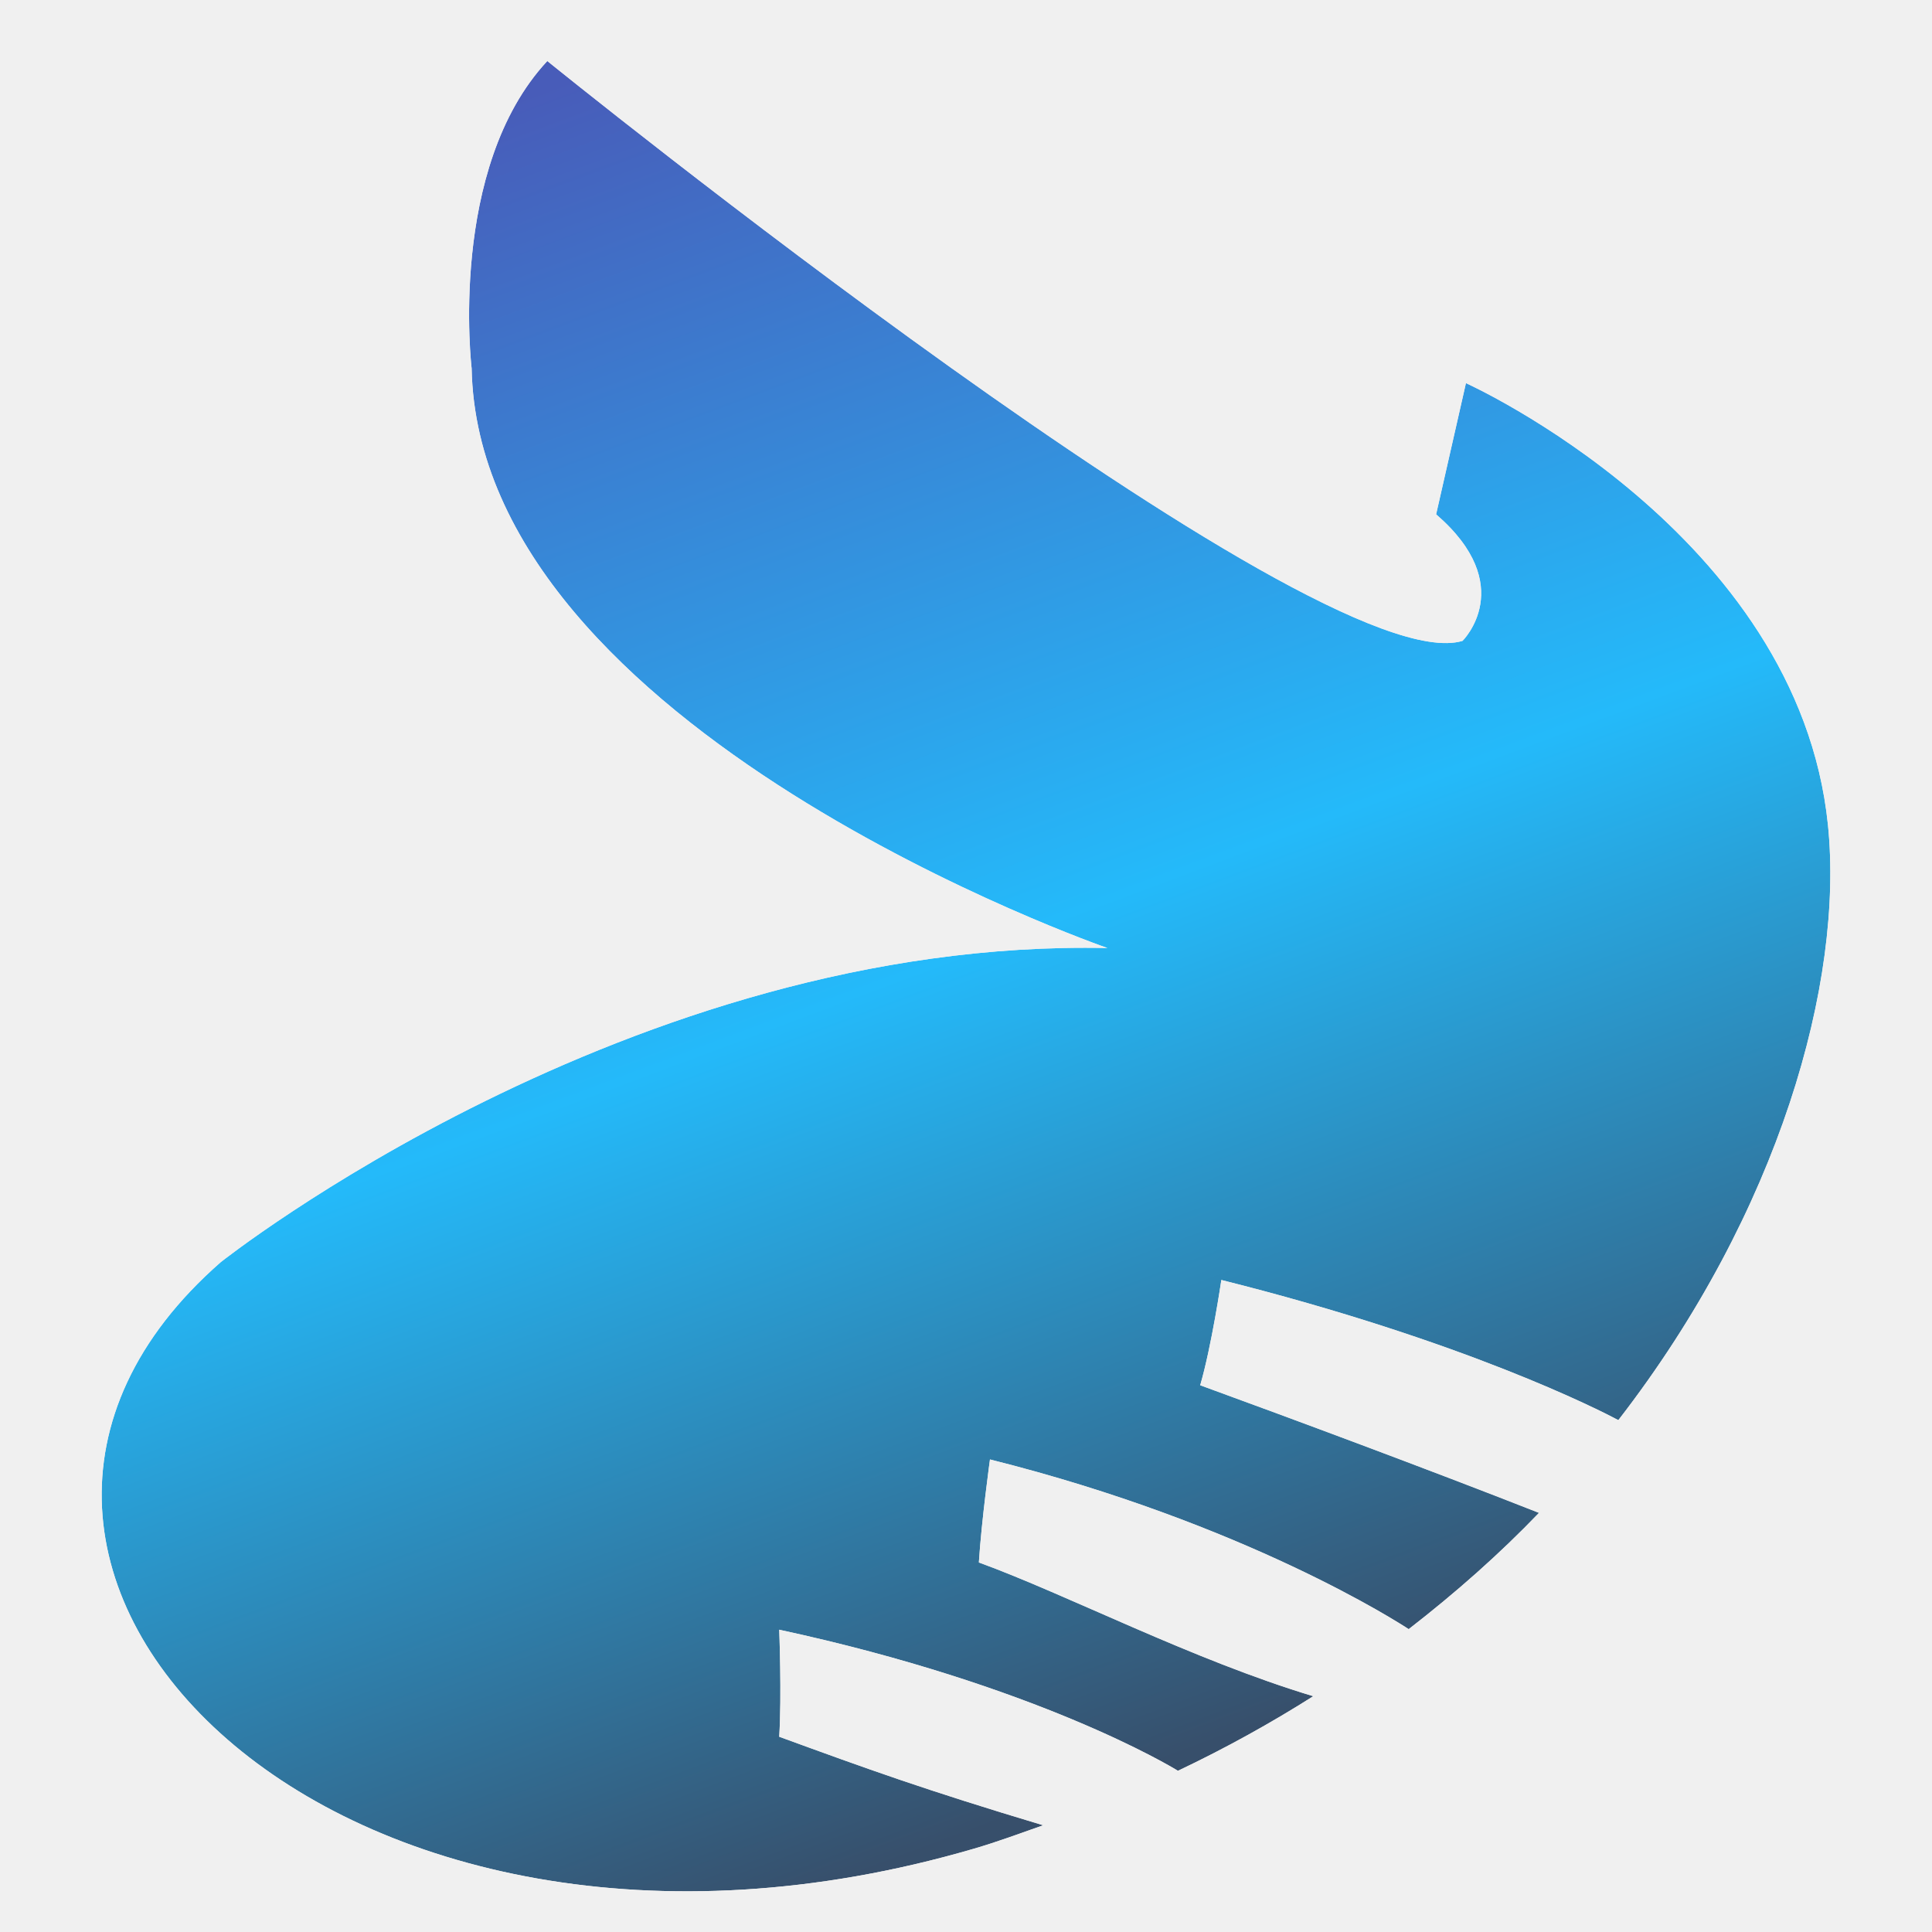
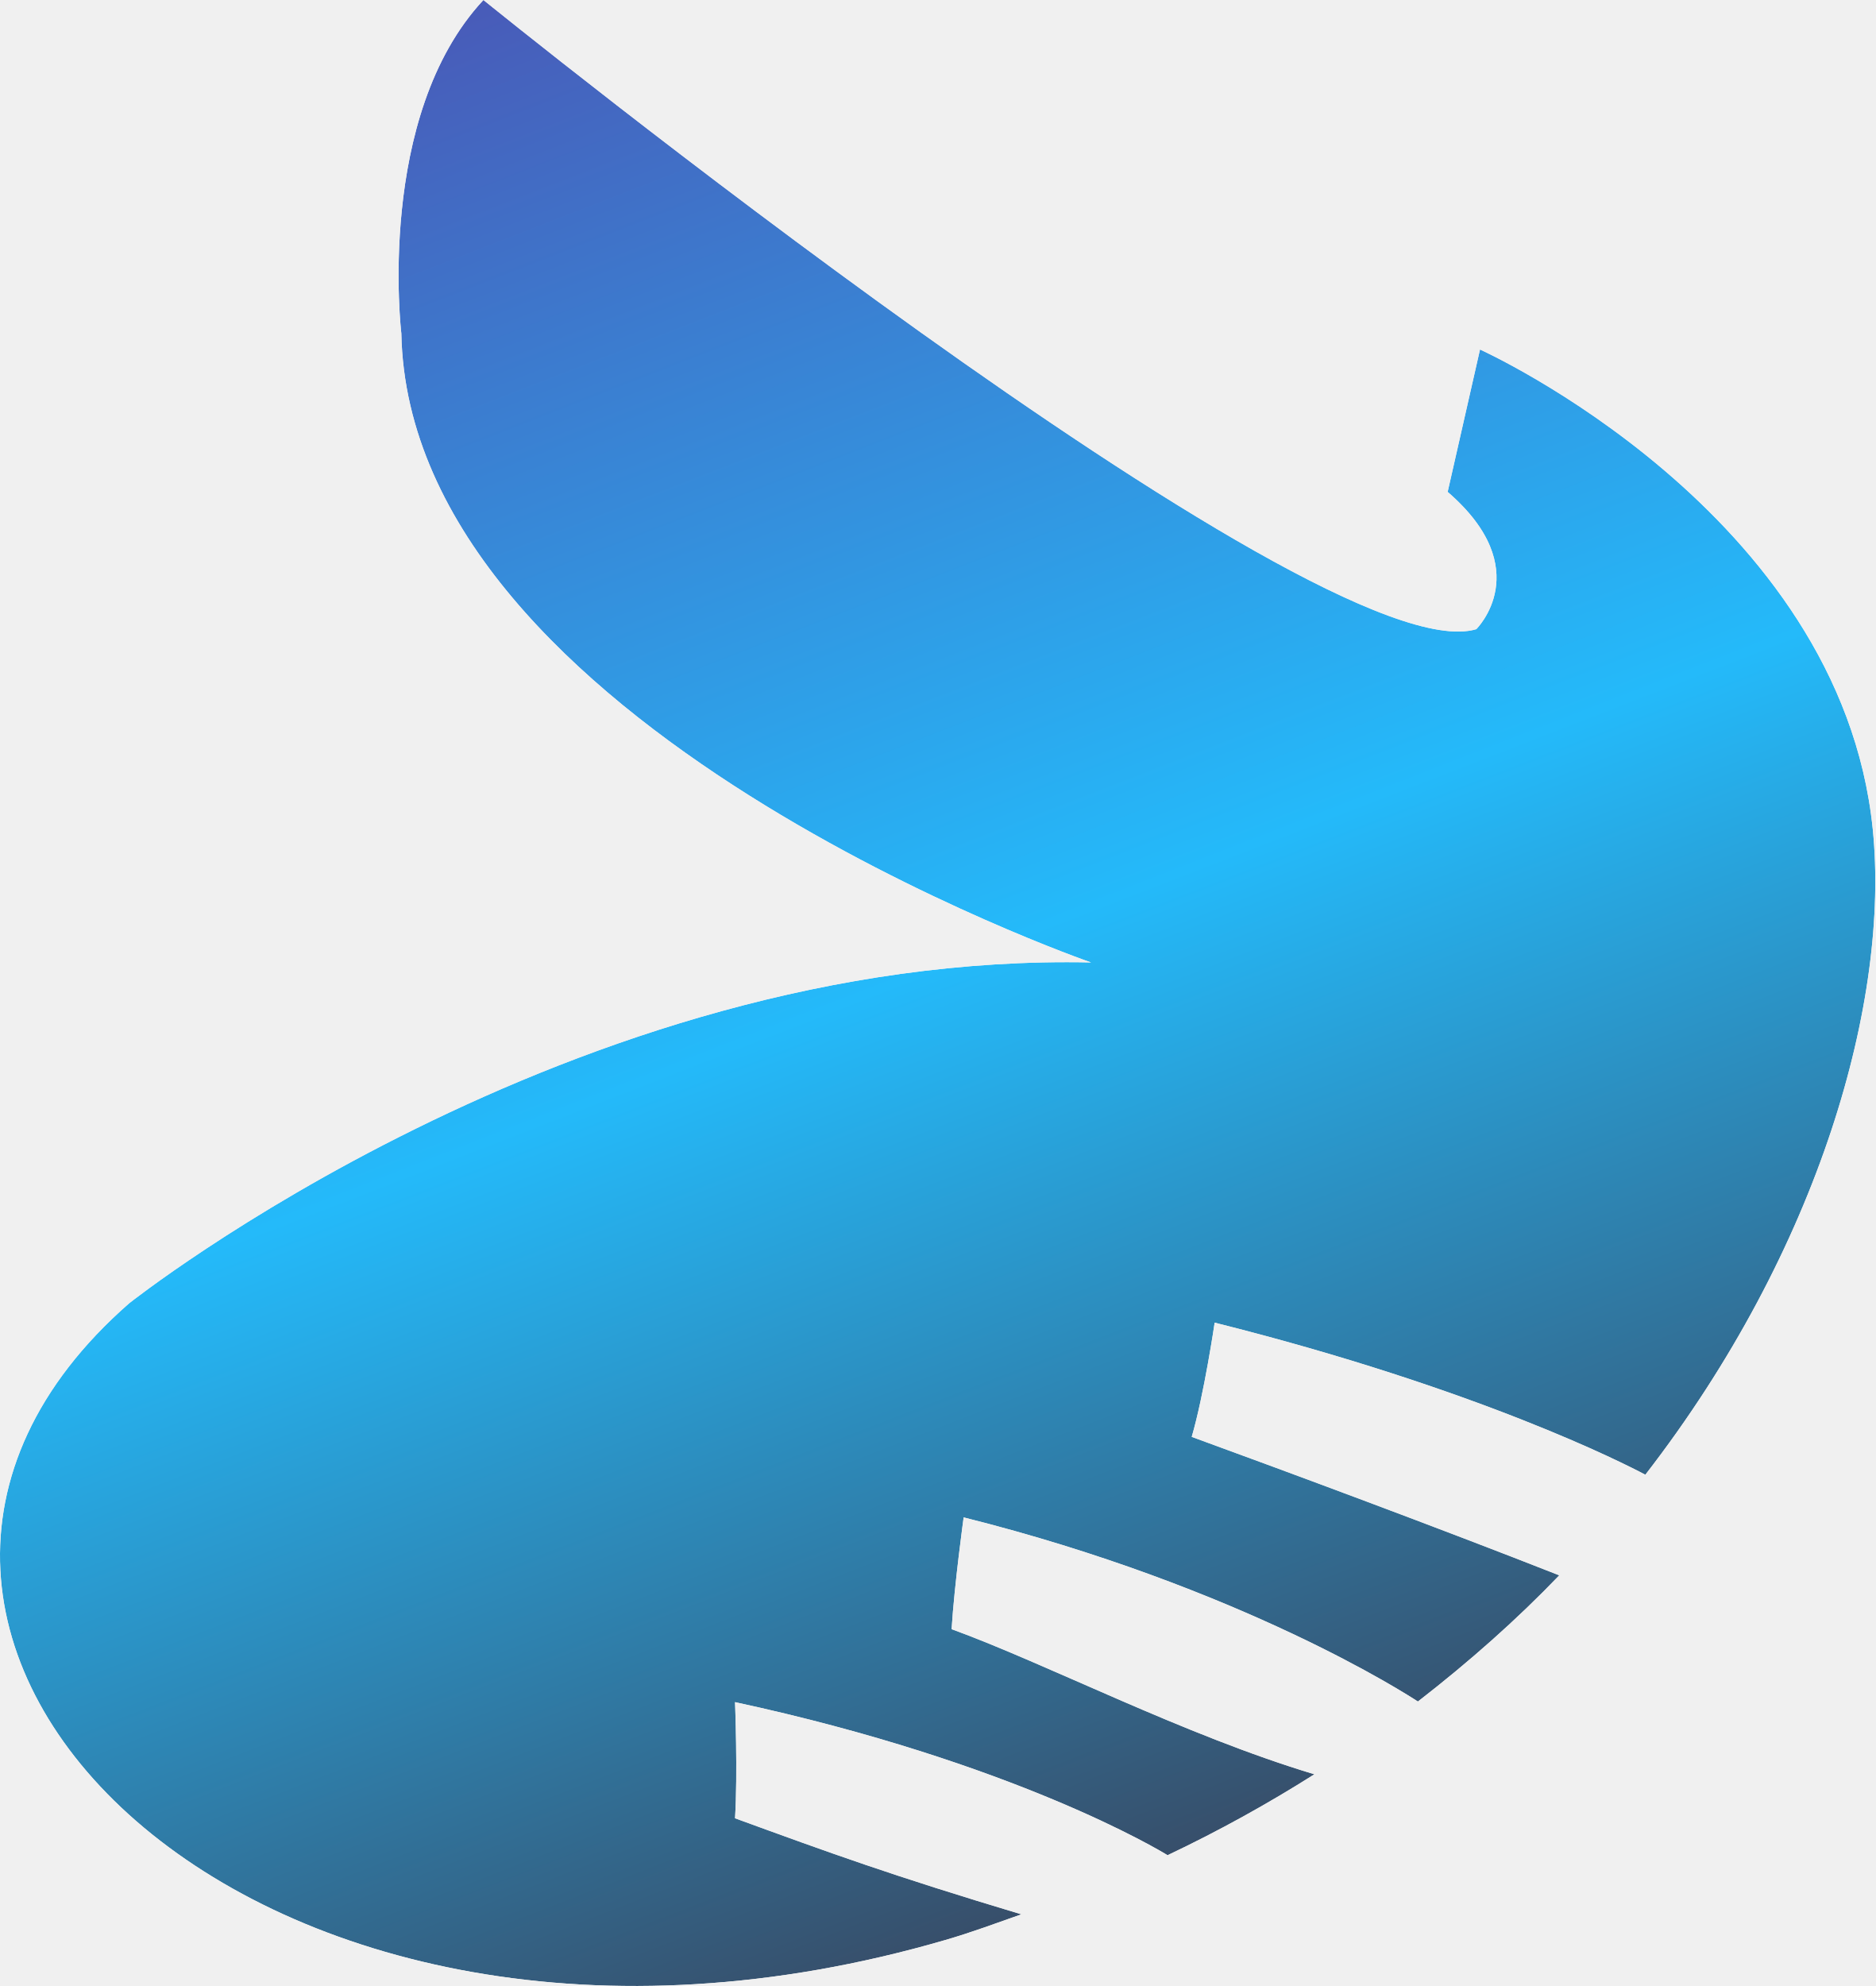
- <svg xmlns="http://www.w3.org/2000/svg" xmlns:xlink="http://www.w3.org/1999/xlink" width="95px" height="95px" viewBox="0 0 95 95" version="1.1">
+ <svg xmlns="http://www.w3.org/2000/svg" xmlns:xlink="http://www.w3.org/1999/xlink" width="85px" height="90px" viewBox="0 0 85 90" version="1.1">
  <defs>
    <path d="M21.912,0 C17.01,5.26 18.191,15.106 18.191,15.106 L18.191,15.106 C18.532,32.923 49.454,43.616 49.454,43.616 L49.454,43.616 C25.964,43.108 5.854,59.062 5.854,59.062 L5.854,59.062 C-11.212,73.997 11.432,97.076 42.865,87.911 L42.865,87.911 C44.052,87.567 45.164,87.148 46.296,86.752 L46.296,86.752 C40.408,84.987 37.647,83.979 33.316,82.399 L33.316,82.399 C33.443,80.36 33.316,77.136 33.316,77.136 L33.316,77.136 C45.967,79.865 52.591,83.868 52.921,84.074 L52.921,84.074 C55.284,82.953 57.495,81.723 59.577,80.406 L59.577,80.406 C53.632,78.616 47.478,75.412 43.133,73.829 L43.133,73.829 C43.26,71.789 43.679,68.764 43.679,68.764 L43.679,68.764 C56.273,71.92 63.825,76.819 64.268,77.109 L64.268,77.109 C66.604,75.298 68.756,73.392 70.676,71.39 L70.676,71.39 C65.212,69.24 58.369,66.703 54.016,65.115 L54.016,65.115 C54.578,63.192 55.056,59.939 55.056,59.939 L55.056,59.939 C67.029,62.94 73.669,66.348 74.577,66.831 L74.577,66.831 C82.505,56.591 85.668,45.286 84.884,37.566 L84.884,37.566 C83.419,23.196 67.083,15.839 67.083,15.839 L67.083,15.839 L65.617,22.291 C69.676,25.797 66.915,28.513 66.915,28.513 L66.915,28.513 C59.761,30.661 21.912,0 21.912,0 Z" id="path-1" />
    <linearGradient x1="28.204%" y1="0.076%" x2="61.816%" y2="93.194%" id="linearGradient-3">
      <stop stop-color="#485CB9" offset="0%" />
      <stop stop-color="#24BAFA" offset="53.687%" />
      <stop stop-color="#374F6B" offset="100%" />
    </linearGradient>
  </defs>
  <g id="页面-1" stroke="none" stroke-width="1" fill="none" fill-rule="evenodd">
-     <g id="1备份" transform="translate(-680, -1770)">
-       <g id="暗色" transform="translate(18, 1770)">
-         <g id="工作模式" transform="translate(17, 0)">
-           <g id="烤鸡翅" transform="translate(650, 3)">
-             <mask id="mask-2" fill="white">
-               <use xlink:href="#path-1" />
-             </mask>
-             <g id="Clip-2" />
-             <path d="M21.912,0 C17.01,5.26 18.191,15.106 18.191,15.106 L18.191,15.106 C18.532,32.923 49.454,43.616 49.454,43.616 L49.454,43.616 C25.964,43.108 5.854,59.062 5.854,59.062 L5.854,59.062 C-11.212,73.997 11.432,97.076 42.865,87.911 L42.865,87.911 C44.052,87.567 45.164,87.148 46.296,86.752 L46.296,86.752 C40.408,84.987 37.647,83.979 33.316,82.399 L33.316,82.399 C33.443,80.36 33.316,77.136 33.316,77.136 L33.316,77.136 C45.967,79.865 52.591,83.868 52.921,84.074 L52.921,84.074 C55.284,82.953 57.495,81.723 59.577,80.406 L59.577,80.406 C53.632,78.616 47.478,75.412 43.133,73.829 L43.133,73.829 C43.26,71.789 43.679,68.764 43.679,68.764 L43.679,68.764 C56.273,71.92 63.825,76.819 64.268,77.109 L64.268,77.109 C66.604,75.298 68.756,73.392 70.676,71.39 L70.676,71.39 C65.212,69.24 58.369,66.703 54.016,65.115 L54.016,65.115 C54.578,63.192 55.056,59.939 55.056,59.939 L55.056,59.939 C67.029,62.94 73.669,66.348 74.577,66.831 L74.577,66.831 C82.505,56.591 85.668,45.286 84.884,37.566 L84.884,37.566 C83.419,23.196 67.083,15.839 67.083,15.839 L67.083,15.839 L65.617,22.291 C69.676,25.797 66.915,28.513 66.915,28.513 L66.915,28.513 C59.761,30.661 21.912,0 21.912,0 Z" id="Fill-1" fill="url(#linearGradient-3)" mask="url(#mask-2)" />
-           </g>
+     <g id="2备份" transform="translate(-827, -342)">
+       <g id="工作模式未选中" transform="translate(182, 342)">
+         <g id="烤鸡翅" transform="translate(645, 0)">
+           <mask id="mask-2" fill="white">
+             <use xlink:href="#path-1" />
+           </mask>
+           <g id="Clip-2" />
+           <path d="M21.912,0 C17.01,5.26 18.191,15.106 18.191,15.106 L18.191,15.106 C18.532,32.923 49.454,43.616 49.454,43.616 L49.454,43.616 C25.964,43.108 5.854,59.062 5.854,59.062 L5.854,59.062 C-11.212,73.997 11.432,97.076 42.865,87.911 L42.865,87.911 C44.052,87.567 45.164,87.148 46.296,86.752 L46.296,86.752 C40.408,84.987 37.647,83.979 33.316,82.399 L33.316,82.399 C33.443,80.36 33.316,77.136 33.316,77.136 L33.316,77.136 C45.967,79.865 52.591,83.868 52.921,84.074 L52.921,84.074 C55.284,82.953 57.495,81.723 59.577,80.406 L59.577,80.406 C53.632,78.616 47.478,75.412 43.133,73.829 L43.133,73.829 C43.26,71.789 43.679,68.764 43.679,68.764 L43.679,68.764 C56.273,71.92 63.825,76.819 64.268,77.109 L64.268,77.109 C66.604,75.298 68.756,73.392 70.676,71.39 L70.676,71.39 C65.212,69.24 58.369,66.703 54.016,65.115 L54.016,65.115 C54.578,63.192 55.056,59.939 55.056,59.939 L55.056,59.939 C67.029,62.94 73.669,66.348 74.577,66.831 L74.577,66.831 C82.505,56.591 85.668,45.286 84.884,37.566 L84.884,37.566 C83.419,23.196 67.083,15.839 67.083,15.839 L67.083,15.839 L65.617,22.291 C69.676,25.797 66.915,28.513 66.915,28.513 L66.915,28.513 C59.761,30.661 21.912,0 21.912,0 Z" id="Fill-1" fill="url(#linearGradient-3)" mask="url(#mask-2)" />
        </g>
      </g>
    </g>
  </g>
</svg>
